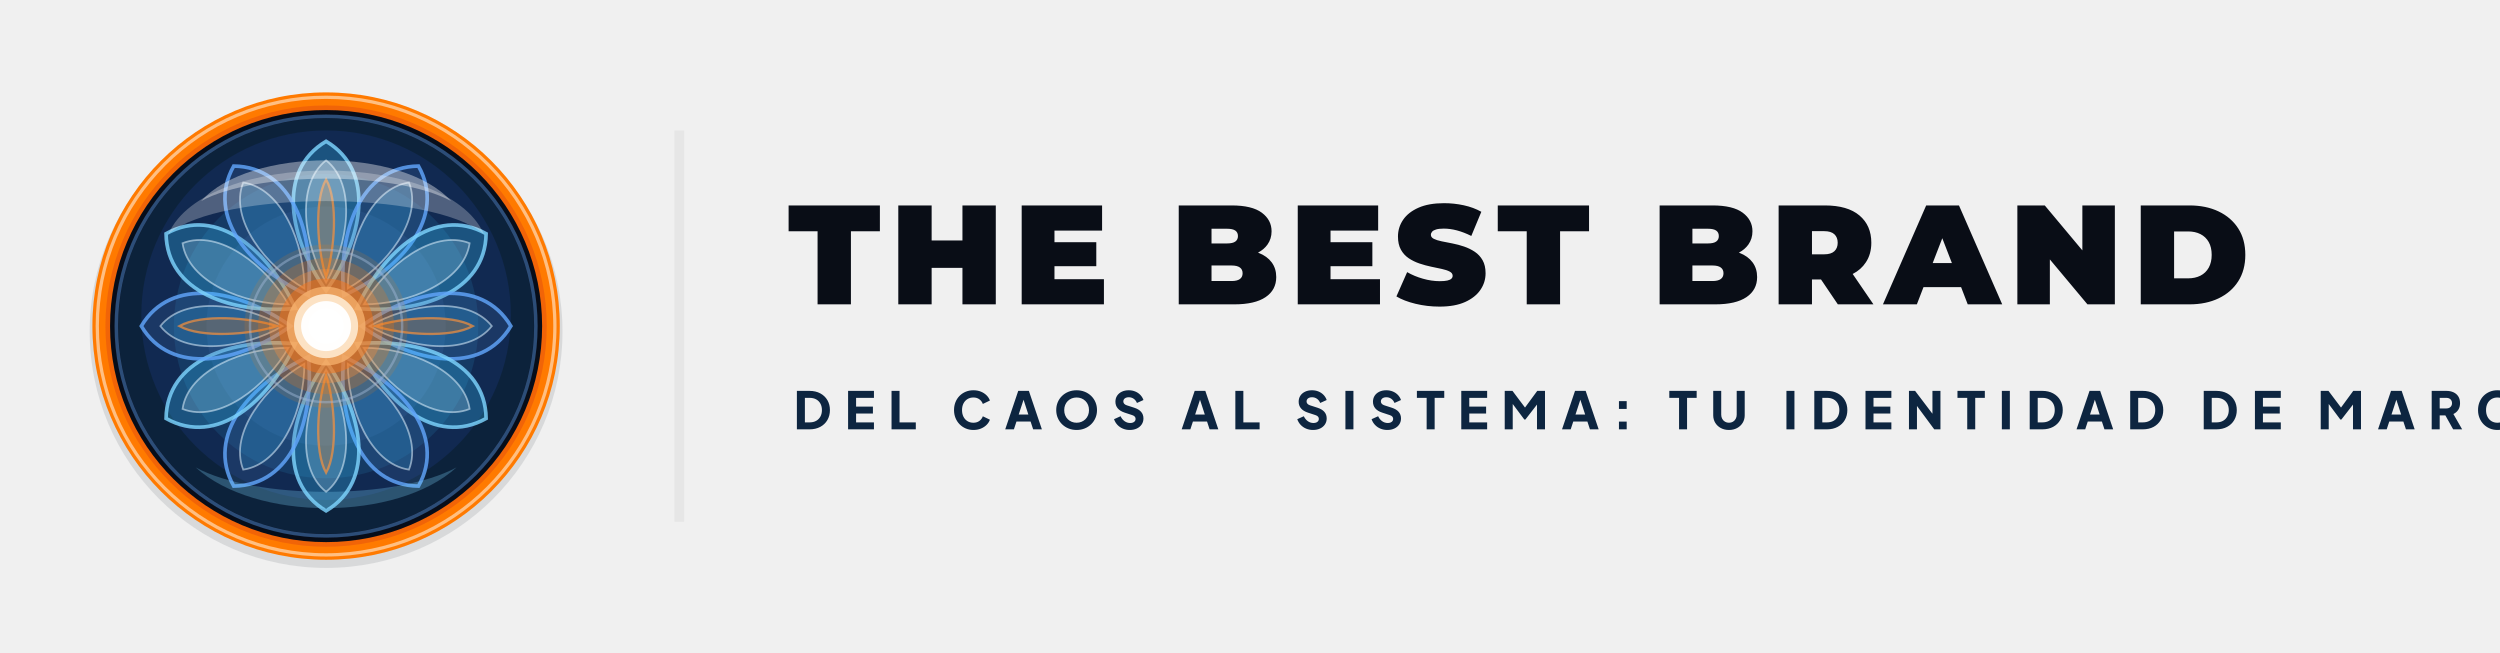
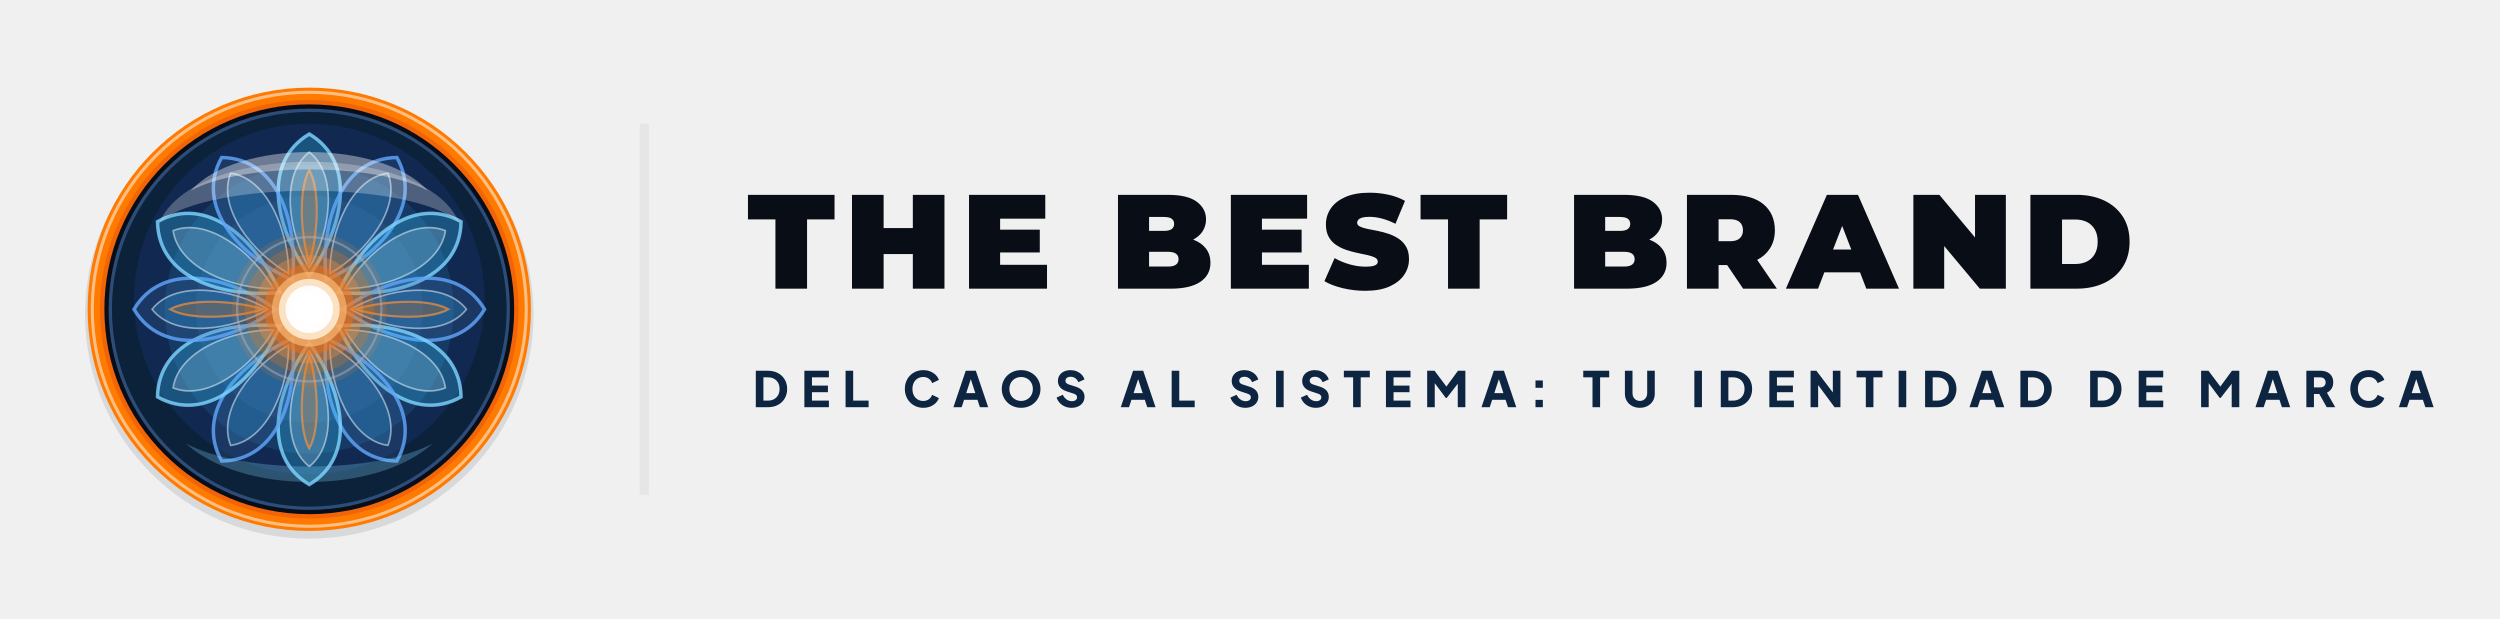
- <svg xmlns="http://www.w3.org/2000/svg" viewBox="0 0 460 120" width="100%" height="100%" style="display:block; max-height:100px;" data-curves-certified="true" data-live-font-dependencies="0">
+ <svg xmlns="http://www.w3.org/2000/svg" viewBox="0 0 485 120" width="100%" height="100%" style="display:block; max-height:100px;" data-curves-certified="true" data-live-font-dependencies="0">
  <g transform="translate(10, 10) scale(0.5)">
    <g data-tbb-parametric-liquid-glass="true" data-tbb-bezier-traced="true">
      <circle cx="100" cy="102" r="87" fill="#090D16" fill-opacity="0.10" />
      <circle cx="100" cy="100" r="86" fill="#FF7A00" />
      <circle cx="100" cy="100" r="84.2" fill="none" stroke="#FFF7ED" stroke-width="1.2" stroke-opacity="0.55" />
      <circle cx="100" cy="100" r="81.2" fill="#EA580C" fill-opacity="0.65" />
      <circle cx="100" cy="100" r="79.5" fill="#070D19" />
      <circle cx="100" cy="100" r="76.5" fill="#0D2540" fill-opacity="0.88" />
      <circle cx="100" cy="96" r="68" fill="#1E3A8A" fill-opacity="0.28" />
      <circle cx="100" cy="100" r="77.2" fill="none" stroke="#60A5FA" stroke-width="1.3" stroke-opacity="0.42" />
      <circle cx="100" cy="100" r="56" fill="#38BDF8" fill-opacity="0.12" />
      <circle cx="100" cy="100" r="44" fill="#426EAE" fill-opacity="0.18" />
      <path d="M 100.00 87.00 C 86.50 68.00, 81.50 43.00, 100.00 32.00 C 118.50 43.00, 113.50 68.00, 100.00 87.00 Z" fill="#38BDF8" fill-opacity="0.28" stroke="#7DD3FC" stroke-width="1.35" stroke-opacity="0.82" />
      <path d="M 100.00 84.00 C 91.80 70.00, 88.60 48.00, 100.00 39.00 C 111.40 48.00, 108.20 70.00, 100.00 84.00 Z" fill="#BAE6FD" fill-opacity="0.20" stroke="#E0F2FE" stroke-width="0.65" stroke-opacity="0.55" />
      <path d="M 100.00 82.00 C 96.80 72.00, 95.50 54.00, 100.00 46.00 C 104.50 54.00, 103.20 72.00, 100.00 82.00 Z" fill="#FF7A00" fill-opacity="0.22" stroke="#FB923C" stroke-width="0.85" stroke-opacity="0.68" />
      <path d="M 106.50 88.74 C 104.31 65.54, 112.48 41.39, 134.00 41.11 C 144.52 59.89, 127.69 79.04, 106.50 88.74 Z" fill="#426EAE" fill-opacity="0.22" stroke="#60A5FA" stroke-width="1.35" stroke-opacity="0.82" />
      <path d="M 108.00 86.14 C 107.90 69.92, 116.13 49.27, 130.50 47.17 C 135.87 60.67, 122.10 78.12, 108.00 86.14 Z" fill="#38BDF8" fill-opacity="0.20" stroke="#E0F2FE" stroke-width="0.65" stroke-opacity="0.55" />
      <path d="M 111.26 93.50 C 120.96 72.31, 140.11 55.48, 158.89 66.00 C 158.61 87.52, 134.46 95.69, 111.26 93.50 Z" fill="#38BDF8" fill-opacity="0.28" stroke="#7DD3FC" stroke-width="1.35" stroke-opacity="0.82" />
      <path d="M 113.86 92.00 C 121.88 77.90, 139.33 64.13, 152.83 69.50 C 150.73 83.87, 130.08 92.10, 113.86 92.00 Z" fill="#BAE6FD" fill-opacity="0.20" stroke="#E0F2FE" stroke-width="0.65" stroke-opacity="0.55" />
      <path d="M 113.00 100.00 C 132.00 86.50, 157.00 81.50, 168.00 100.00 C 157.00 118.50, 132.00 113.50, 113.00 100.00 Z" fill="#426EAE" fill-opacity="0.22" stroke="#60A5FA" stroke-width="1.35" stroke-opacity="0.82" />
      <path d="M 116.00 100.00 C 130.00 91.80, 152.00 88.60, 161.00 100.00 C 152.00 111.40, 130.00 108.20, 116.00 100.00 Z" fill="#38BDF8" fill-opacity="0.20" stroke="#E0F2FE" stroke-width="0.65" stroke-opacity="0.55" />
      <path d="M 118.00 100.00 C 128.00 96.80, 146.00 95.50, 154.00 100.00 C 146.00 104.50, 128.00 103.20, 118.00 100.00 Z" fill="#FF7A00" fill-opacity="0.22" stroke="#FB923C" stroke-width="0.85" stroke-opacity="0.68" />
      <path d="M 111.26 106.50 C 134.46 104.31, 158.61 112.48, 158.89 134.00 C 140.11 144.52, 120.96 127.69, 111.26 106.50 Z" fill="#38BDF8" fill-opacity="0.28" stroke="#7DD3FC" stroke-width="1.35" stroke-opacity="0.82" />
      <path d="M 113.86 108.00 C 130.08 107.90, 150.73 116.13, 152.83 130.50 C 139.33 135.87, 121.88 122.10, 113.86 108.00 Z" fill="#BAE6FD" fill-opacity="0.20" stroke="#E0F2FE" stroke-width="0.65" stroke-opacity="0.55" />
      <path d="M 106.50 111.26 C 127.69 120.96, 144.52 140.11, 134.00 158.89 C 112.48 158.61, 104.31 134.46, 106.50 111.26 Z" fill="#426EAE" fill-opacity="0.22" stroke="#60A5FA" stroke-width="1.35" stroke-opacity="0.82" />
      <path d="M 108.00 113.86 C 122.10 121.88, 135.87 139.33, 130.50 152.83 C 116.13 150.73, 107.90 130.08, 108.00 113.86 Z" fill="#38BDF8" fill-opacity="0.20" stroke="#E0F2FE" stroke-width="0.65" stroke-opacity="0.55" />
      <path d="M 100.00 113.00 C 113.50 132.00, 118.50 157.00, 100.00 168.00 C 81.50 157.00, 86.50 132.00, 100.00 113.00 Z" fill="#38BDF8" fill-opacity="0.28" stroke="#7DD3FC" stroke-width="1.35" stroke-opacity="0.82" />
      <path d="M 100.00 116.00 C 108.20 130.00, 111.40 152.00, 100.00 161.00 C 88.60 152.00, 91.80 130.00, 100.00 116.00 Z" fill="#BAE6FD" fill-opacity="0.20" stroke="#E0F2FE" stroke-width="0.65" stroke-opacity="0.55" />
      <path d="M 100.00 118.00 C 103.20 128.00, 104.50 146.00, 100.00 154.00 C 95.50 146.00, 96.80 128.00, 100.00 118.00 Z" fill="#FF7A00" fill-opacity="0.22" stroke="#FB923C" stroke-width="0.85" stroke-opacity="0.68" />
      <path d="M 93.50 111.26 C 95.69 134.46, 87.52 158.61, 66.00 158.89 C 55.48 140.11, 72.31 120.96, 93.50 111.26 Z" fill="#426EAE" fill-opacity="0.22" stroke="#60A5FA" stroke-width="1.35" stroke-opacity="0.82" />
      <path d="M 92.00 113.86 C 92.10 130.08, 83.87 150.73, 69.50 152.83 C 64.13 139.33, 77.90 121.88, 92.00 113.86 Z" fill="#38BDF8" fill-opacity="0.20" stroke="#E0F2FE" stroke-width="0.65" stroke-opacity="0.55" />
      <path d="M 88.74 106.50 C 79.04 127.69, 59.89 144.52, 41.11 134.00 C 41.39 112.48, 65.54 104.31, 88.74 106.50 Z" fill="#38BDF8" fill-opacity="0.28" stroke="#7DD3FC" stroke-width="1.35" stroke-opacity="0.82" />
      <path d="M 86.14 108.00 C 78.12 122.10, 60.67 135.87, 47.17 130.50 C 49.27 116.13, 69.92 107.90, 86.14 108.00 Z" fill="#BAE6FD" fill-opacity="0.20" stroke="#E0F2FE" stroke-width="0.65" stroke-opacity="0.55" />
      <path d="M 87.00 100.00 C 68.00 113.50, 43.00 118.50, 32.00 100.00 C 43.00 81.50, 68.00 86.50, 87.00 100.00 Z" fill="#426EAE" fill-opacity="0.22" stroke="#60A5FA" stroke-width="1.35" stroke-opacity="0.82" />
      <path d="M 84.00 100.00 C 70.00 108.20, 48.00 111.40, 39.00 100.00 C 48.00 88.60, 70.00 91.80, 84.00 100.00 Z" fill="#38BDF8" fill-opacity="0.20" stroke="#E0F2FE" stroke-width="0.65" stroke-opacity="0.55" />
      <path d="M 82.00 100.00 C 72.00 103.20, 54.00 104.50, 46.00 100.00 C 54.00 95.50, 72.00 96.80, 82.00 100.00 Z" fill="#FF7A00" fill-opacity="0.22" stroke="#FB923C" stroke-width="0.85" stroke-opacity="0.68" />
      <path d="M 88.74 93.50 C 65.54 95.69, 41.39 87.52, 41.11 66.00 C 59.89 55.48, 79.04 72.31, 88.74 93.50 Z" fill="#38BDF8" fill-opacity="0.28" stroke="#7DD3FC" stroke-width="1.35" stroke-opacity="0.82" />
      <path d="M 86.14 92.00 C 69.92 92.10, 49.27 83.87, 47.17 69.50 C 60.67 64.13, 78.12 77.90, 86.14 92.00 Z" fill="#BAE6FD" fill-opacity="0.20" stroke="#E0F2FE" stroke-width="0.65" stroke-opacity="0.55" />
      <path d="M 93.50 88.74 C 72.31 79.04, 55.48 59.89, 66.00 41.11 C 87.52 41.39, 95.69 65.54, 93.50 88.74 Z" fill="#426EAE" fill-opacity="0.22" stroke="#60A5FA" stroke-width="1.35" stroke-opacity="0.82" />
      <path d="M 92.00 86.14 C 77.90 78.12, 64.13 60.67, 69.50 47.17 C 83.87 49.27, 92.10 69.92, 92.00 86.14 Z" fill="#38BDF8" fill-opacity="0.20" stroke="#E0F2FE" stroke-width="0.65" stroke-opacity="0.55" />
      <circle cx="100" cy="100" r="28" fill="none" stroke="#93C5FD" stroke-width="0.9" stroke-opacity="0.45" />
      <circle cx="100" cy="100" r="30" fill="#FF7A00" fill-opacity="0.14" />
      <circle cx="100" cy="100" r="25" fill="#FF7A00" fill-opacity="0.22" />
      <circle cx="100" cy="100" r="21" fill="#FB923C" fill-opacity="0.34" />
      <circle cx="100" cy="100" r="17.5" fill="#F97316" fill-opacity="0.48" />
      <circle cx="100" cy="100" r="14.5" fill="#FDBA74" fill-opacity="0.68" />
      <circle cx="100" cy="100" r="11.8" fill="#FFEDD5" fill-opacity="0.86" />
      <circle cx="100" cy="100" r="9.2" fill="#FFFFFF" fill-opacity="0.96" />
      <circle cx="100" cy="100" r="6.5" fill="#FFFFFF" fill-opacity="1.00" />
      <path d="M 42 66 C 56 35, 144 35, 158 66 C 138 50, 62 50, 42 66 Z" fill="#FFFFFF" fill-opacity="0.26" />
      <path d="M 54 54 C 72 34, 128 34, 146 54 C 126 43, 74 43, 54 54 Z" fill="#FFFFFF" fill-opacity="0.38" />
      <path d="M 52 152 C 74 172, 126 172, 148 152 C 126 164, 74 164, 52 152 Z" fill="#7DD3FC" fill-opacity="0.28" />
    </g>
  </g>
  <line x1="125" y1="24" x2="125" y2="96" stroke="#E6E6E6" stroke-width="1.8" />
  <path d="M156.570 56L150.434 56L150.434 42.558L145.104 42.558L145.104 37.800L161.900 37.800L161.900 42.558L156.570 42.558L156.570 56ZM183.226 56L177.090 56L177.090 49.292L171.422 49.292L171.422 56L165.286 56L165.286 37.800L171.422 37.800L171.422 44.248L177.090 44.248L177.090 37.800L183.226 37.800L183.226 56ZM203.122 56L187.990 56L187.990 37.800L202.784 37.800L202.784 42.428L194.022 42.428L194.022 44.560L201.718 44.560L201.718 48.980L194.022 48.980L194.022 51.372L203.122 51.372L203.122 56ZM227.132 56L216.888 56L216.888 37.800L226.612 37.800Q230.382 37.800 232.176 39.139Q233.970 40.478 233.970 42.558L233.970 42.558Q233.970 43.936 233.216 45.002L233.216 45.002Q232.566 45.912 231.474 46.484L231.474 46.484Q231.526 46.510 231.604 46.536L231.604 46.536Q233.138 47.134 233.983 48.265Q234.828 49.396 234.828 50.982L234.828 50.982Q234.828 53.348 232.865 54.674Q230.902 56 227.132 56L227.132 56ZM222.920 48.850L222.920 51.710L226.612 51.710Q227.626 51.710 228.133 51.346Q228.640 50.982 228.640 50.280Q228.640 49.578 228.133 49.214Q227.626 48.850 226.612 48.850L226.612 48.850L222.920 48.850ZM222.920 42.090L222.920 44.794L225.780 44.794Q226.820 44.794 227.301 44.443Q227.782 44.092 227.782 43.442L227.782 43.442Q227.782 42.766 227.301 42.428Q226.820 42.090 225.780 42.090L225.780 42.090L222.920 42.090ZM253.918 56L238.786 56L238.786 37.800L253.580 37.800L253.580 42.428L244.818 42.428L244.818 44.560L252.514 44.560L252.514 48.980L244.818 48.980L244.818 51.372L253.918 51.372L253.918 56ZM264.870 56.416L264.870 56.416Q262.582 56.416 260.450 55.896Q258.318 55.376 256.940 54.544L256.940 54.544L258.916 50.072Q260.216 50.826 261.815 51.281Q263.414 51.736 264.922 51.736L264.922 51.736Q265.806 51.736 266.313 51.619Q266.820 51.502 267.054 51.281Q267.288 51.060 267.288 50.748L267.288 50.748Q267.288 50.254 266.742 49.968Q266.196 49.682 265.299 49.487Q264.402 49.292 263.336 49.071Q262.270 48.850 261.191 48.486Q260.112 48.122 259.215 47.524Q258.318 46.926 257.772 45.951Q257.226 44.976 257.226 43.520L257.226 43.520Q257.226 41.830 258.175 40.439Q259.124 39.048 261.009 38.216Q262.894 37.384 265.702 37.384L265.702 37.384Q267.548 37.384 269.342 37.774Q271.136 38.164 272.566 38.970L272.566 38.970L270.720 43.416Q269.368 42.740 268.107 42.402Q266.846 42.064 265.650 42.064L265.650 42.064Q264.766 42.064 264.246 42.220Q263.726 42.376 263.505 42.636Q263.284 42.896 263.284 43.208L263.284 43.208Q263.284 43.676 263.830 43.949Q264.376 44.222 265.273 44.404Q266.170 44.586 267.249 44.794Q268.328 45.002 269.394 45.366Q270.460 45.730 271.357 46.328Q272.254 46.926 272.800 47.888Q273.346 48.850 273.346 50.280L273.346 50.280Q273.346 51.944 272.397 53.335Q271.448 54.726 269.576 55.571Q267.704 56.416 264.870 56.416ZM287.054 56L280.918 56L280.918 42.558L275.588 42.558L275.588 37.800L292.384 37.800L292.384 42.558L287.054 42.558L287.054 56ZM315.614 56L305.370 56L305.370 37.800L315.094 37.800Q318.864 37.800 320.658 39.139Q322.452 40.478 322.452 42.558L322.452 42.558Q322.452 43.936 321.698 45.002L321.698 45.002Q321.048 45.912 319.956 46.484L319.956 46.484Q320.008 46.510 320.086 46.536L320.086 46.536Q321.620 47.134 322.465 48.265Q323.310 49.396 323.310 50.982L323.310 50.982Q323.310 53.348 321.347 54.674Q319.384 56 315.614 56L315.614 56ZM311.402 48.850L311.402 51.710L315.094 51.710Q316.108 51.710 316.615 51.346Q317.122 50.982 317.122 50.280Q317.122 49.578 316.615 49.214Q316.108 48.850 315.094 48.850L315.094 48.850L311.402 48.850ZM311.402 42.090L311.402 44.794L314.262 44.794Q315.302 44.794 315.783 44.443Q316.264 44.092 316.264 43.442L316.264 43.442Q316.264 42.766 315.783 42.428Q315.302 42.090 314.262 42.090L314.262 42.090L311.402 42.090ZM333.404 56L327.268 56L327.268 37.800L335.770 37.800Q339.956 37.800 342.140 39.646Q344.324 41.492 344.324 44.664L344.324 44.664Q344.324 46.770 343.310 48.278L343.310 48.278Q342.426 49.630 340.892 50.410L340.892 50.410L344.714 56L338.162 56L335.068 51.424L333.404 51.424L333.404 56ZM333.404 42.532L333.404 46.796L335.640 46.796Q336.914 46.796 337.525 46.224Q338.136 45.652 338.136 44.664Q338.136 43.676 337.525 43.104Q336.914 42.532 335.640 42.532L335.640 42.532L333.404 42.532ZM352.702 56L346.462 56L354.418 37.800L360.450 37.800L368.406 56L362.062 56L360.840 52.828L353.924 52.828L352.702 56ZM355.614 48.408L359.150 48.408L357.382 43.832L355.614 48.408ZM377.174 56L371.194 56L371.194 37.800L376.238 37.800L383.154 46.068L383.154 37.800L389.134 37.800L389.134 56L384.090 56L377.174 47.732L377.174 56ZM402.868 56L393.898 56L393.898 37.800L402.868 37.800Q405.910 37.800 408.224 38.905Q410.538 40.010 411.838 42.038Q413.138 44.066 413.138 46.900L413.138 46.900Q413.138 49.708 411.838 51.749Q410.538 53.790 408.224 54.895Q405.910 56 402.868 56L402.868 56ZM400.034 42.584L400.034 51.216L402.608 51.216Q403.908 51.216 404.883 50.722Q405.858 50.228 406.404 49.253Q406.950 48.278 406.950 46.900L406.950 46.900Q406.950 45.496 406.404 44.534Q405.858 43.572 404.883 43.078Q403.908 42.584 402.608 42.584L402.608 42.584L400.034 42.584Z" fill="#090D16" data-outlined-from-text="THE BEST BRAND" />
  <path d="M148.935 79L146.627 79L146.627 71.922L148.935 71.922Q150.085 71.922 150.930 72.379Q151.776 72.835 152.242 73.632Q152.707 74.430 152.707 75.457L152.707 75.457Q152.707 76.483 152.242 77.285Q151.776 78.088 150.930 78.544Q150.085 79 148.935 79L148.935 79ZM148.100 73.205L148.100 77.718L148.974 77.718Q149.667 77.718 150.171 77.437Q150.674 77.157 150.954 76.649Q151.234 76.141 151.234 75.457L151.234 75.457Q151.234 74.763 150.954 74.260Q150.674 73.756 150.171 73.481Q149.667 73.205 148.974 73.205L148.974 73.205L148.100 73.205ZM160.807 79L156.048 79L156.048 71.922L160.807 71.922L160.807 73.205L157.520 73.205L157.520 74.811L160.617 74.811L160.617 76.093L157.520 76.093L157.520 77.718L160.807 77.718L160.807 79ZM168.508 79L164.043 79L164.043 71.922L165.516 71.922L165.516 77.718L168.508 77.718L168.508 79ZM179.113 79.114L179.113 79.114Q178.352 79.114 177.702 78.838Q177.051 78.563 176.566 78.069Q176.082 77.575 175.811 76.910Q175.541 76.245 175.541 75.457L175.541 75.457Q175.541 74.668 175.806 73.998Q176.072 73.329 176.557 72.839Q177.042 72.350 177.692 72.079Q178.343 71.808 179.113 71.808L179.113 71.808Q179.882 71.808 180.495 72.065Q181.108 72.322 181.535 72.749Q181.963 73.177 182.143 73.699L182.143 73.699L180.841 74.326Q180.661 73.813 180.210 73.476Q179.758 73.138 179.113 73.138L179.113 73.138Q178.486 73.138 178.011 73.433Q177.536 73.728 177.274 74.245Q177.013 74.763 177.013 75.457L177.013 75.457Q177.013 76.150 177.274 76.672Q177.536 77.195 178.011 77.490Q178.486 77.784 179.113 77.784L179.113 77.784Q179.758 77.784 180.210 77.447Q180.661 77.109 180.841 76.597L180.841 76.597L182.143 77.224Q181.963 77.746 181.535 78.174Q181.108 78.601 180.495 78.858Q179.882 79.114 179.113 79.114ZM186.557 79L184.961 79L187.355 71.922L189.312 71.922L191.706 79L190.101 79L189.626 77.556L187.032 77.556L186.557 79ZM188.334 73.547L187.441 76.273L189.217 76.273L188.334 73.547ZM198.096 79.114L198.096 79.114Q197.298 79.114 196.614 78.838Q195.930 78.563 195.422 78.064Q194.914 77.566 194.629 76.900Q194.344 76.236 194.344 75.457L194.344 75.457Q194.344 74.677 194.624 74.013Q194.904 73.347 195.412 72.853Q195.921 72.359 196.605 72.084Q197.289 71.808 198.096 71.808L198.096 71.808Q198.904 71.808 199.588 72.084Q200.272 72.359 200.780 72.853Q201.288 73.347 201.568 74.013Q201.849 74.677 201.849 75.457L201.849 75.457Q201.849 76.236 201.564 76.900Q201.279 77.566 200.770 78.064Q200.262 78.563 199.578 78.838Q198.894 79.114 198.096 79.114ZM198.096 77.784L198.096 77.784Q198.581 77.784 198.994 77.613Q199.407 77.442 199.721 77.133Q200.034 76.825 200.205 76.397Q200.376 75.969 200.376 75.457L200.376 75.457Q200.376 74.944 200.205 74.521Q200.034 74.098 199.721 73.784Q199.407 73.471 198.994 73.305Q198.581 73.138 198.096 73.138L198.096 73.138Q197.612 73.138 197.198 73.305Q196.785 73.471 196.472 73.784Q196.158 74.098 195.987 74.521Q195.816 74.944 195.816 75.457L195.816 75.457Q195.816 75.969 195.987 76.397Q196.158 76.825 196.472 77.133Q196.785 77.442 197.198 77.613Q197.612 77.784 198.096 77.784ZM207.868 79.114L207.868 79.114Q207.203 79.114 206.619 78.872Q206.035 78.629 205.612 78.183Q205.189 77.737 204.980 77.129L204.980 77.129L206.187 76.587Q206.453 77.166 206.923 77.499Q207.393 77.832 207.963 77.832L207.963 77.832Q208.267 77.832 208.486 77.737Q208.704 77.641 208.828 77.475Q208.951 77.309 208.951 77.081L208.951 77.081Q208.951 76.834 208.799 76.658Q208.647 76.483 208.324 76.378L208.324 76.378L206.937 75.922Q206.092 75.647 205.664 75.138Q205.237 74.630 205.237 73.918L205.237 73.918Q205.237 73.290 205.545 72.816Q205.854 72.341 206.410 72.075Q206.966 71.808 207.688 71.808L207.688 71.808Q208.324 71.808 208.866 72.027Q209.407 72.245 209.801 72.644Q210.196 73.043 210.395 73.604L210.395 73.604L209.198 74.145Q208.999 73.651 208.600 73.371Q208.201 73.091 207.688 73.091L207.688 73.091Q207.393 73.091 207.165 73.186Q206.937 73.281 206.814 73.457Q206.690 73.632 206.690 73.861L206.690 73.861Q206.690 74.108 206.852 74.293Q207.013 74.478 207.336 74.582L207.336 74.582L208.695 75.019Q209.550 75.295 209.972 75.789Q210.395 76.283 210.395 76.995L210.395 76.995Q210.395 77.613 210.072 78.093Q209.749 78.573 209.184 78.843Q208.619 79.114 207.868 79.114ZM219.024 79L217.428 79L219.822 71.922L221.779 71.922L224.173 79L222.567 79L222.092 77.556L219.499 77.556L219.024 79ZM220.800 73.547L219.907 76.273L221.684 76.273L220.800 73.547ZM231.769 79L227.304 79L227.304 71.922L228.777 71.922L228.777 77.718L231.769 77.718L231.769 79ZM241.585 79.114L241.585 79.114Q240.920 79.114 240.336 78.872Q239.752 78.629 239.329 78.183Q238.906 77.737 238.697 77.129L238.697 77.129L239.904 76.587Q240.170 77.166 240.640 77.499Q241.110 77.832 241.680 77.832L241.680 77.832Q241.984 77.832 242.203 77.737Q242.421 77.641 242.545 77.475Q242.668 77.309 242.668 77.081L242.668 77.081Q242.668 76.834 242.516 76.658Q242.364 76.483 242.041 76.378L242.041 76.378L240.654 75.922Q239.809 75.647 239.381 75.138Q238.954 74.630 238.954 73.918L238.954 73.918Q238.954 73.290 239.262 72.816Q239.571 72.341 240.127 72.075Q240.683 71.808 241.405 71.808L241.405 71.808Q242.041 71.808 242.583 72.027Q243.124 72.245 243.518 72.644Q243.913 73.043 244.112 73.604L244.112 73.604L242.915 74.145Q242.716 73.651 242.317 73.371Q241.918 73.091 241.405 73.091L241.405 73.091Q241.110 73.091 240.882 73.186Q240.654 73.281 240.531 73.457Q240.407 73.632 240.407 73.861L240.407 73.861Q240.407 74.108 240.569 74.293Q240.730 74.478 241.053 74.582L241.053 74.582L242.412 75.019Q243.267 75.295 243.689 75.789Q244.112 76.283 244.112 76.995L244.112 76.995Q244.112 77.613 243.789 78.093Q243.466 78.573 242.901 78.843Q242.336 79.114 241.585 79.114ZM249.030 79L247.557 79L247.557 71.922L249.030 71.922L249.030 79ZM255.258 79.114L255.258 79.114Q254.593 79.114 254.009 78.872Q253.425 78.629 253.002 78.183Q252.579 77.737 252.370 77.129L252.370 77.129L253.577 76.587Q253.843 77.166 254.313 77.499Q254.783 77.832 255.353 77.832L255.353 77.832Q255.657 77.832 255.876 77.737Q256.094 77.641 256.218 77.475Q256.341 77.309 256.341 77.081L256.341 77.081Q256.341 76.834 256.189 76.658Q256.037 76.483 255.714 76.378L255.714 76.378L254.327 75.922Q253.482 75.647 253.054 75.138Q252.627 74.630 252.627 73.918L252.627 73.918Q252.627 73.290 252.935 72.816Q253.244 72.341 253.800 72.075Q254.356 71.808 255.078 71.808L255.078 71.808Q255.714 71.808 256.256 72.027Q256.797 72.245 257.191 72.644Q257.586 73.043 257.785 73.604L257.785 73.604L256.588 74.145Q256.389 73.651 255.990 73.371Q255.591 73.091 255.078 73.091L255.078 73.091Q254.783 73.091 254.555 73.186Q254.327 73.281 254.204 73.457Q254.080 73.632 254.080 73.861L254.080 73.861Q254.080 74.108 254.242 74.293Q254.403 74.478 254.726 74.582L254.726 74.582L256.085 75.019Q256.940 75.295 257.362 75.789Q257.785 76.283 257.785 76.995L257.785 76.995Q257.785 77.613 257.462 78.093Q257.139 78.573 256.574 78.843Q256.009 79.114 255.258 79.114ZM263.976 79L262.503 79L262.503 73.205L260.708 73.205L260.708 71.922L265.743 71.922L265.743 73.205L263.976 73.205L263.976 79ZM273.634 79L268.874 79L268.874 71.922L273.634 71.922L273.634 73.205L270.347 73.205L270.347 74.811L273.444 74.811L273.444 76.093L270.347 76.093L270.347 77.718L273.634 77.718L273.634 79ZM278.342 79L276.870 79L276.870 71.922L278.295 71.922L280.603 74.991L282.855 71.922L284.280 71.922L284.280 79L282.807 79L282.807 74.440L280.670 77.195L280.480 77.195L278.342 74.335L278.342 79ZM289.007 79L287.411 79L289.805 71.922L291.762 71.922L294.156 79L292.551 79L292.076 77.556L289.482 77.556L289.007 79ZM290.784 73.547L289.891 76.273L291.667 76.273L290.784 73.547ZM299.311 79L297.886 79L297.886 77.575L299.311 77.575L299.311 79ZM299.311 75.238L297.886 75.238L297.886 73.813L299.311 73.813L299.311 75.238ZM310.419 79L308.946 79L308.946 73.205L307.151 73.205L307.151 71.922L312.186 71.922L312.186 73.205L310.419 73.205L310.419 79ZM318.129 79.114L318.129 79.114Q317.293 79.114 316.638 78.763Q315.982 78.411 315.607 77.798Q315.232 77.186 315.232 76.406L315.232 76.406L315.232 71.922L316.704 71.922L316.704 76.311Q316.704 76.730 316.890 77.067Q317.075 77.404 317.398 77.594Q317.721 77.784 318.129 77.784L318.129 77.784Q318.547 77.784 318.866 77.594Q319.184 77.404 319.369 77.067Q319.554 76.730 319.554 76.311L319.554 76.311L319.554 71.922L321.027 71.922L321.027 76.406Q321.027 77.186 320.652 77.798Q320.276 78.411 319.621 78.763Q318.965 79.114 318.129 79.114ZM330.178 79L328.705 79L328.705 71.922L330.178 71.922L330.178 79ZM336.140 79L333.832 79L333.832 71.922L336.140 71.922Q337.290 71.922 338.135 72.379Q338.981 72.835 339.446 73.632Q339.912 74.430 339.912 75.457L339.912 75.457Q339.912 76.483 339.446 77.285Q338.981 78.088 338.135 78.544Q337.290 79 336.140 79L336.140 79ZM335.304 73.205L335.304 77.718L336.178 77.718Q336.872 77.718 337.375 77.437Q337.879 77.157 338.159 76.649Q338.439 76.141 338.439 75.457L338.439 75.457Q338.439 74.763 338.159 74.260Q337.879 73.756 337.375 73.481Q336.872 73.205 336.178 73.205L336.178 73.205L335.304 73.205ZM348.012 79L343.252 79L343.252 71.922L348.012 71.922L348.012 73.205L344.725 73.205L344.725 74.811L347.822 74.811L347.822 76.093L344.725 76.093L344.725 77.718L348.012 77.718L348.012 79ZM352.720 79L351.248 79L351.248 71.922L352.378 71.922L355.570 76.131L355.570 71.922L357.043 71.922L357.043 79L355.903 79L352.720 74.697L352.720 79ZM363.442 79L361.970 79L361.970 73.205L360.174 73.205L360.174 71.922L365.209 71.922L365.209 73.205L363.442 73.205L363.442 79ZM369.813 79L368.341 79L368.341 71.922L369.813 71.922L369.813 79ZM375.776 79L373.467 79L373.467 71.922L375.776 71.922Q376.925 71.922 377.771 72.379Q378.616 72.835 379.082 73.632Q379.547 74.430 379.547 75.457L379.547 75.457Q379.547 76.483 379.082 77.285Q378.616 78.088 377.771 78.544Q376.925 79 375.776 79L375.776 79ZM374.940 73.205L374.940 77.718L375.814 77.718Q376.507 77.718 377.011 77.437Q377.514 77.157 377.795 76.649Q378.075 76.141 378.075 75.457L378.075 75.457Q378.075 74.763 377.795 74.260Q377.514 73.756 377.011 73.481Q376.507 73.205 375.814 73.205L375.814 73.205L374.940 73.205ZM383.676 79L382.080 79L384.474 71.922L386.431 71.922L388.825 79L387.220 79L386.745 77.556L384.151 77.556L383.676 79ZM385.453 73.547L384.560 76.273L386.336 76.273L385.453 73.547ZM394.265 79L391.957 79L391.957 71.922L394.265 71.922Q395.415 71.922 396.260 72.379Q397.106 72.835 397.571 73.632Q398.037 74.430 398.037 75.457L398.037 75.457Q398.037 76.483 397.571 77.285Q397.106 78.088 396.260 78.544Q395.415 79 394.265 79L394.265 79ZM393.429 73.205L393.429 77.718L394.303 77.718Q394.997 77.718 395.500 77.437Q396.004 77.157 396.284 76.649Q396.564 76.141 396.564 75.457L396.564 75.457Q396.564 74.763 396.284 74.260Q396.004 73.756 395.500 73.481Q394.997 73.205 394.303 73.205L394.303 73.205L393.429 73.205ZM407.796 79L405.487 79L405.487 71.922L407.796 71.922Q408.945 71.922 409.791 72.379Q410.636 72.835 411.102 73.632Q411.567 74.430 411.567 75.457L411.567 75.457Q411.567 76.483 411.102 77.285Q410.636 78.088 409.791 78.544Q408.945 79 407.796 79L407.796 79ZM406.960 73.205L406.960 77.718L407.834 77.718Q408.527 77.718 409.031 77.437Q409.534 77.157 409.815 76.649Q410.095 76.141 410.095 75.457L410.095 75.457Q410.095 74.763 409.815 74.260Q409.534 73.756 409.031 73.481Q408.527 73.205 407.834 73.205L407.834 73.205L406.960 73.205ZM419.667 79L414.908 79L414.908 71.922L419.667 71.922L419.667 73.205L416.380 73.205L416.380 74.811L419.477 74.811L419.477 76.093L416.380 76.093L416.380 77.718L419.667 77.718L419.667 79ZM428.486 79L427.013 79L427.013 71.922L428.438 71.922L430.747 74.991L432.998 71.922L434.423 71.922L434.423 79L432.951 79L432.951 74.440L430.813 77.195L430.623 77.195L428.486 74.335L428.486 79ZM439.151 79L437.555 79L439.949 71.922L441.906 71.922L444.300 79L442.694 79L442.219 77.556L439.626 77.556L439.151 79ZM440.927 73.547L440.034 76.273L441.811 76.273L440.927 73.547ZM448.904 79L447.431 79L447.431 71.922L450.139 71.922Q450.870 71.922 451.436 72.179Q452.001 72.436 452.324 72.939Q452.647 73.442 452.647 74.183L452.647 74.183Q452.647 74.906 452.314 75.414Q451.982 75.922 451.421 76.178L451.421 76.178L453.036 79L451.383 79L449.949 76.435L448.904 76.435L448.904 79ZM448.904 73.205L448.904 75.153L450.148 75.153Q450.462 75.153 450.690 75.029Q450.918 74.906 451.046 74.687Q451.174 74.469 451.174 74.183L451.174 74.183Q451.174 73.889 451.046 73.671Q450.918 73.452 450.690 73.329Q450.462 73.205 450.148 73.205L450.148 73.205L448.904 73.205ZM459.531 79.114L459.531 79.114Q458.771 79.114 458.120 78.838Q457.469 78.563 456.985 78.069Q456.500 77.575 456.230 76.910Q455.959 76.245 455.959 75.457L455.959 75.457Q455.959 74.668 456.225 73.998Q456.491 73.329 456.975 72.839Q457.460 72.350 458.111 72.079Q458.761 71.808 459.531 71.808L459.531 71.808Q460.300 71.808 460.913 72.065Q461.526 72.322 461.953 72.749Q462.381 73.177 462.561 73.699L462.561 73.699L461.260 74.326Q461.079 73.813 460.628 73.476Q460.177 73.138 459.531 73.138L459.531 73.138Q458.904 73.138 458.429 73.433Q457.954 73.728 457.693 74.245Q457.431 74.763 457.431 75.457L457.431 75.457Q457.431 76.150 457.693 76.672Q457.954 77.195 458.429 77.490Q458.904 77.784 459.531 77.784L459.531 77.784Q460.177 77.784 460.628 77.447Q461.079 77.109 461.260 76.597L461.260 76.597L462.561 77.224Q462.381 77.746 461.953 78.174Q461.526 78.601 460.913 78.858Q460.300 79.114 459.531 79.114ZM466.975 79L465.379 79L467.773 71.922L469.730 71.922L472.124 79L470.519 79L470.044 77.556L467.450 77.556L466.975 79ZM468.752 73.547L467.859 76.273L469.635 76.273L468.752 73.547Z" fill="#0D2540" data-outlined-from-text="DEL CAOS AL SISTEMA: TU IDENTIDAD DE MARCA" />
</svg>
